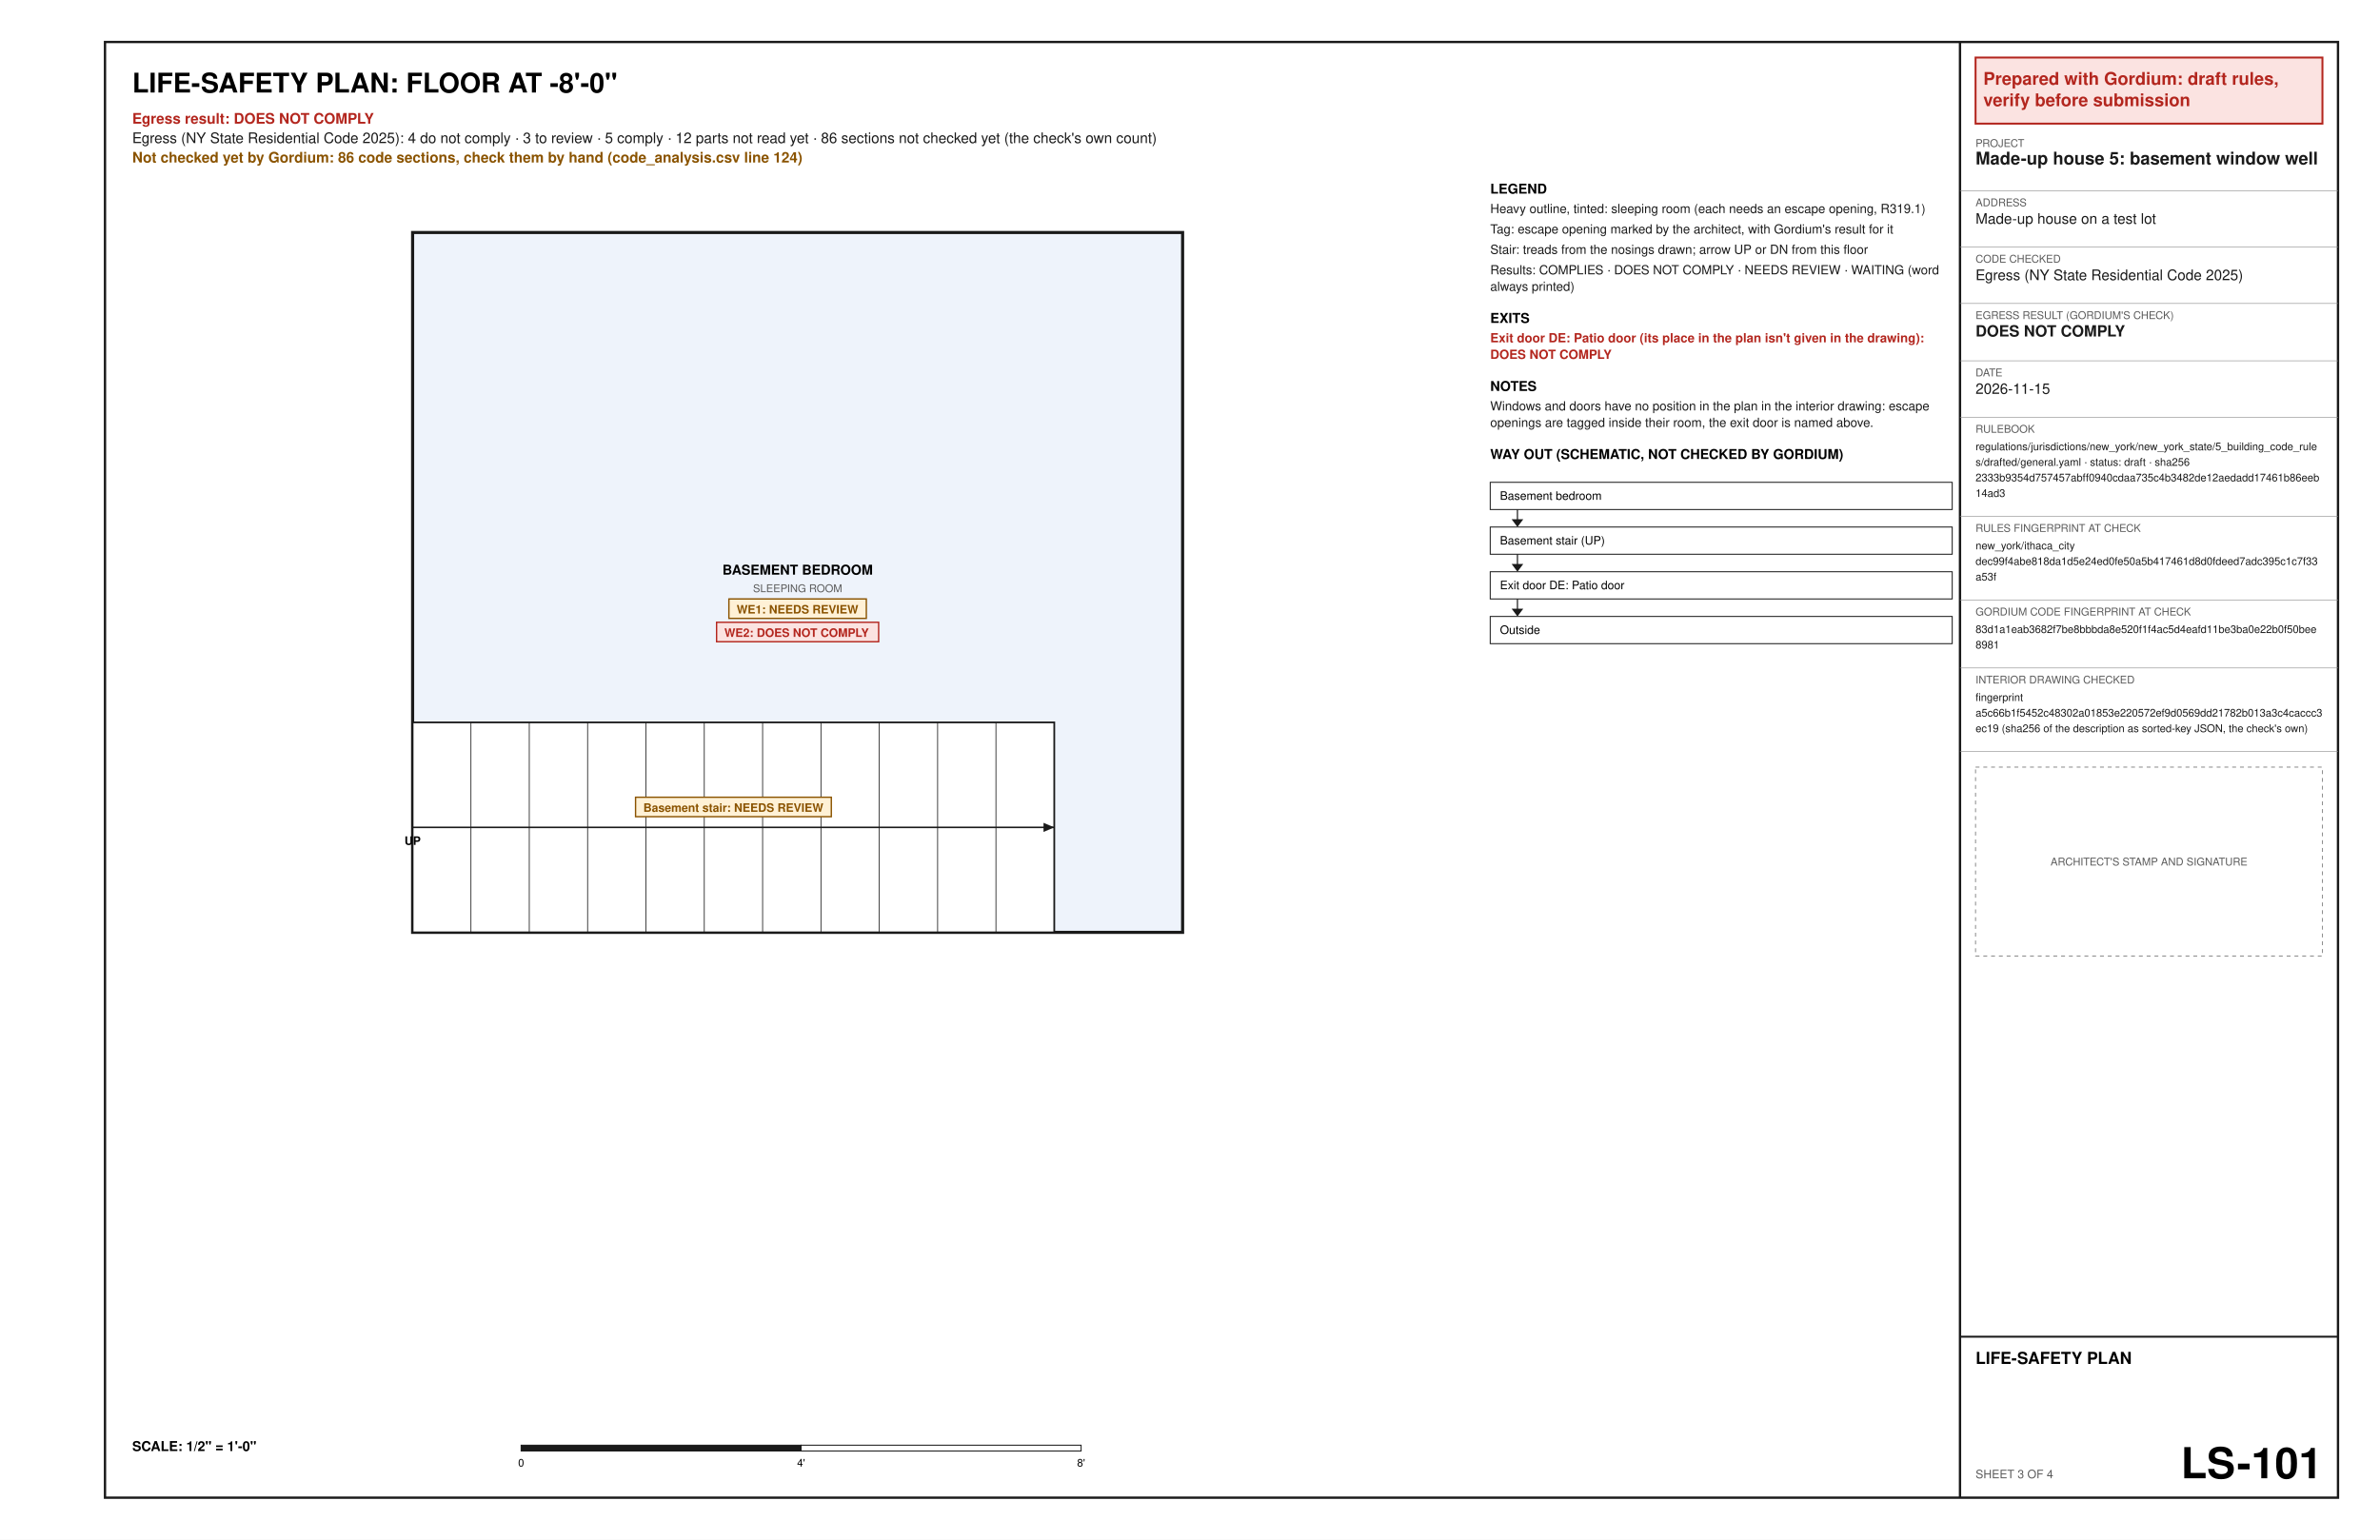
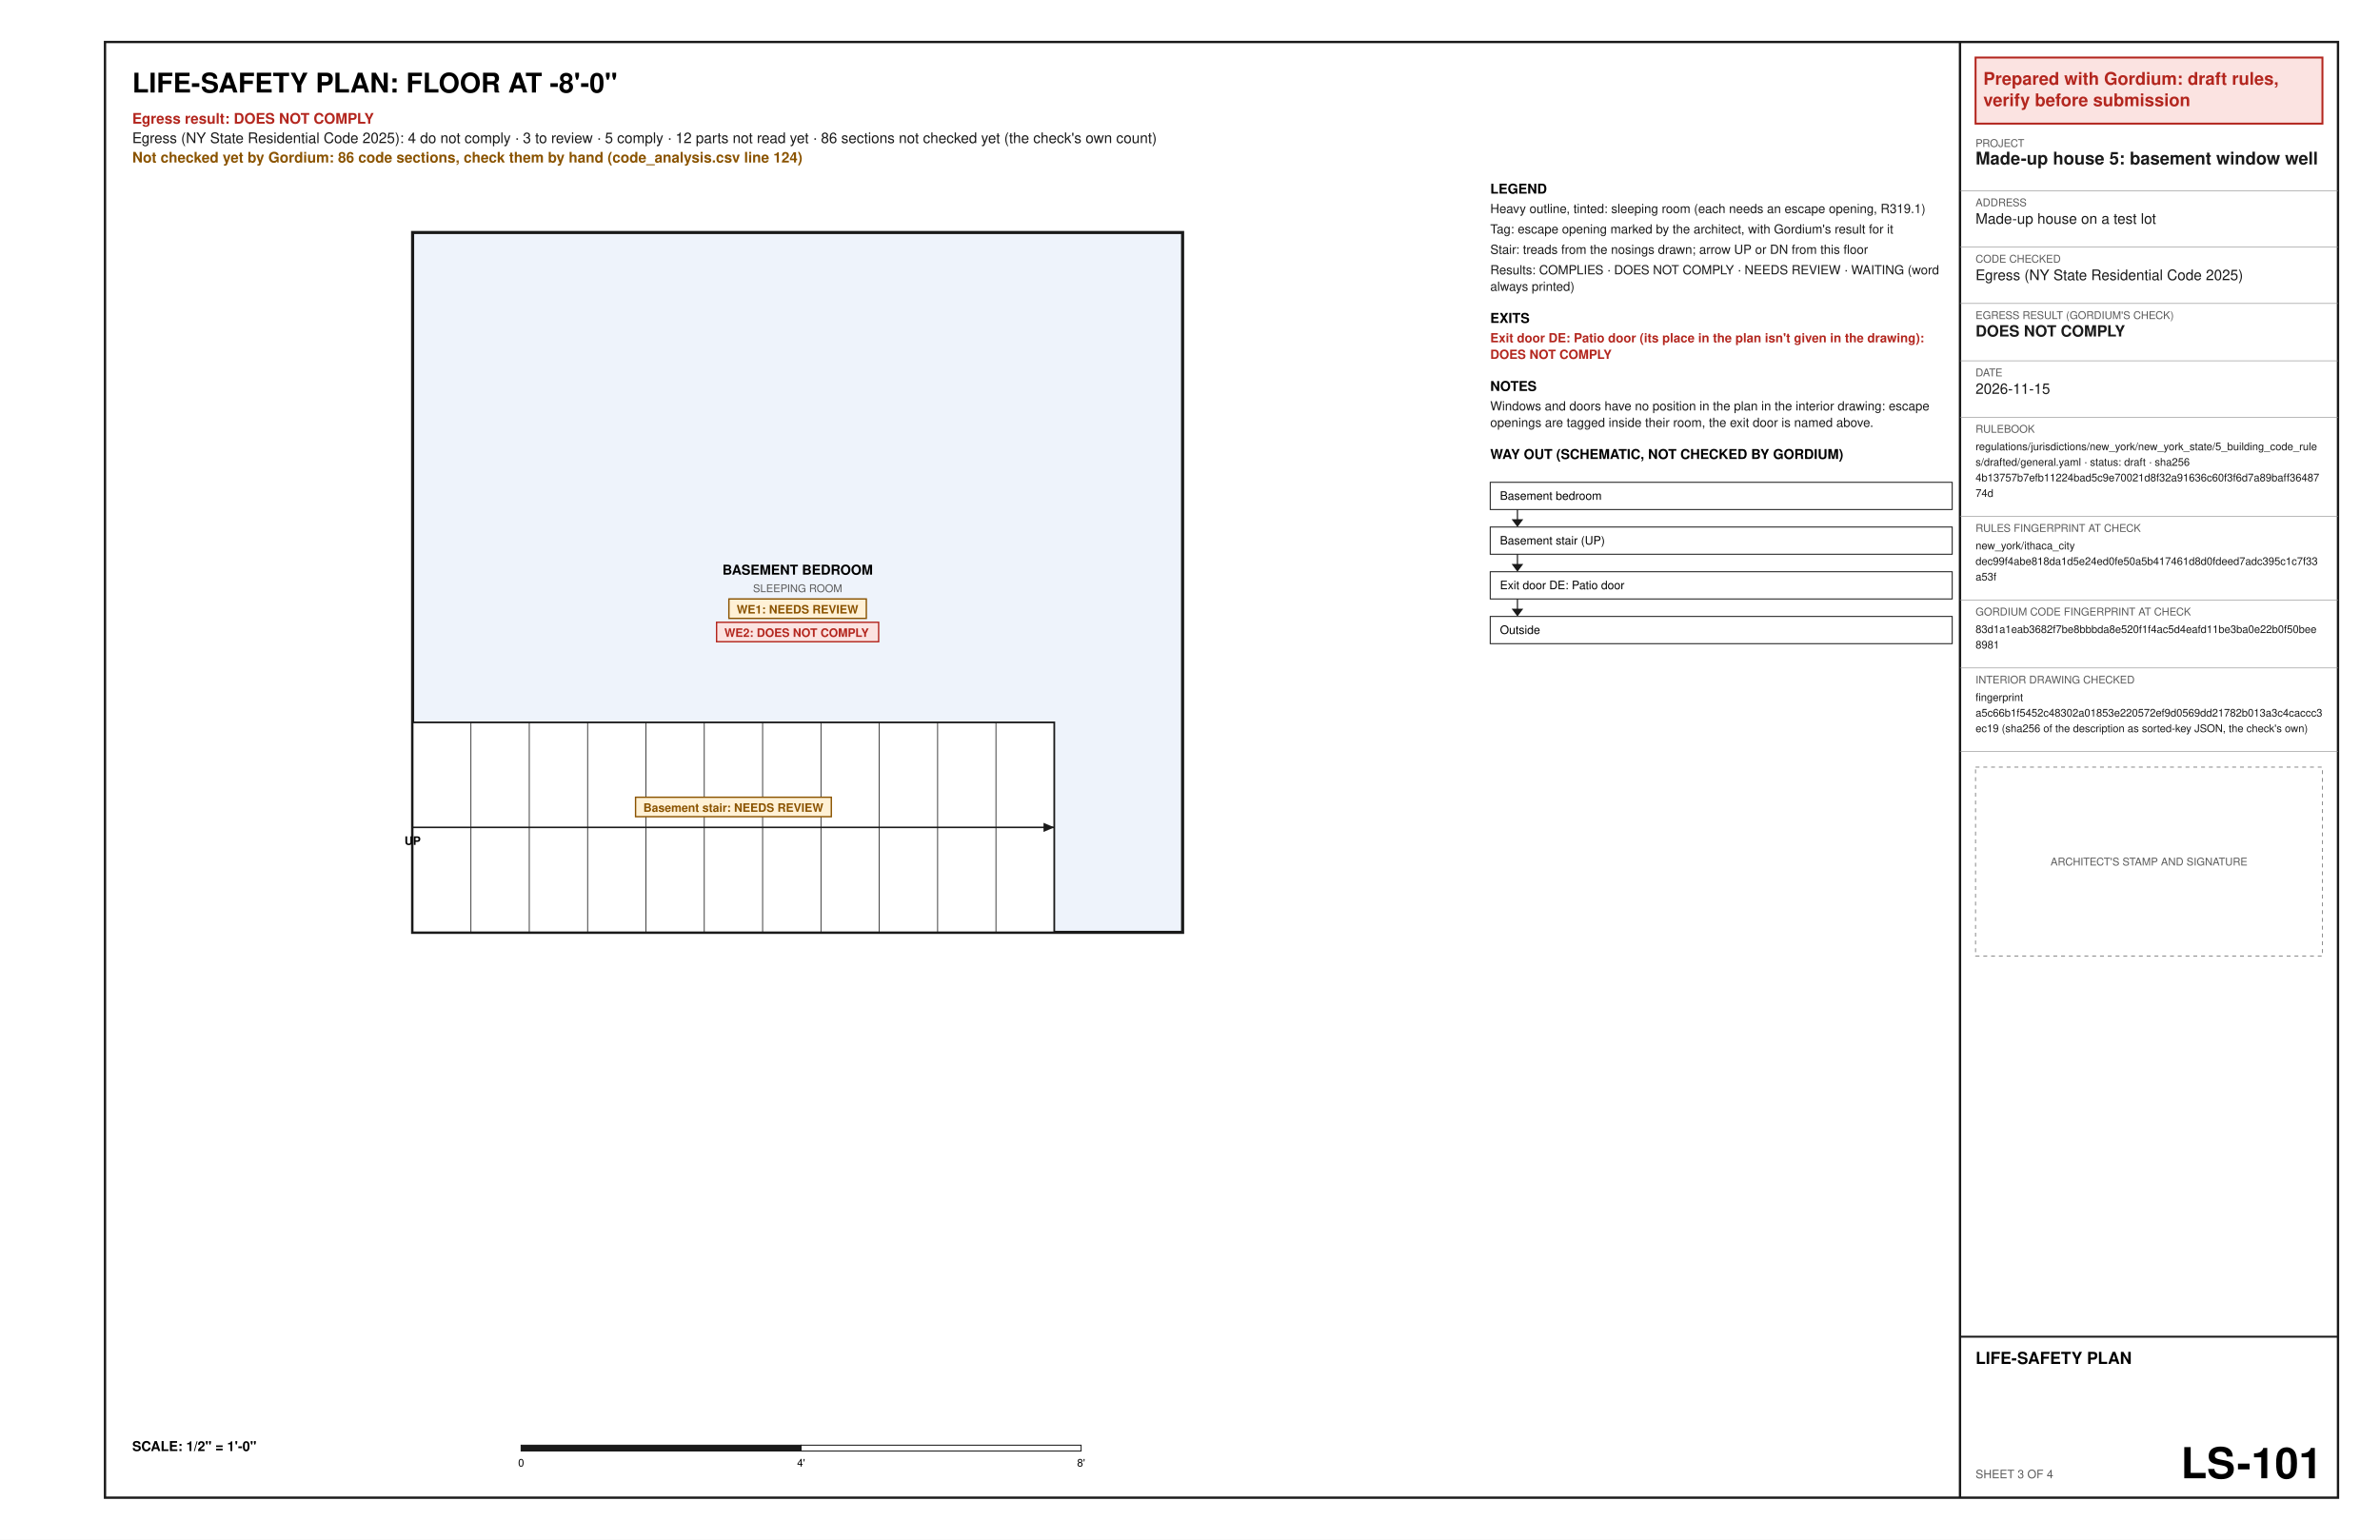
<svg xmlns="http://www.w3.org/2000/svg" width="17in" height="11in" viewBox="0 0 1224 792" font-family="Helvetica, Arial, sans-serif">
  <rect x="0" y="0" width="1224" height="792" fill="#ffffff" />
  <text x="68" y="47.6" font-size="14" font-weight="bold" text-anchor="start" fill="#000000" xml:space="preserve">LIFE-SAFETY PLAN: FLOOR AT -8'-0"</text>
  <text x="68" y="63.6" font-size="7.5" font-weight="bold" text-anchor="start" fill="#b3261e" xml:space="preserve">Egress result: DOES NOT COMPLY</text>
  <text x="68" y="73.6" font-size="7.5" text-anchor="start" fill="#1a1a1a" xml:space="preserve">Egress (NY State Residential Code 2025): 4 do not comply · 3 to review · 5 comply · 12 parts not read yet · 86 sections not checked yet (the check's own count)</text>
  <text x="68" y="83.6" font-size="7.5" font-weight="bold" text-anchor="start" fill="#8a5300" xml:space="preserve">Not checked yet by Gordium: 86 code sections, check them by hand (code_analysis.csv line 124)</text>
  <polygon points="212.2,479.6 608.2,479.6 608.2,119.6 212.2,119.6" fill="#eef3fb" stroke="#1a1a1a" stroke-width="1.6" />
  <text x="410.2" y="295.6" font-size="7" font-weight="bold" text-anchor="middle" fill="#000000" xml:space="preserve">BASEMENT BEDROOM</text>
  <text x="410.2" y="304.6" font-size="5.5" text-anchor="middle" fill="#5a5a5a" xml:space="preserve">SLEEPING ROOM</text>
  <polygon points="374.86,308.1 445.54,308.1 445.54,318.1 374.86,318.1" fill="#fff1d6" stroke="#8a5300" stroke-width="0.7" />
  <text x="378.86" y="315.6" font-size="6" font-weight="bold" text-anchor="start" fill="#8a5300" xml:space="preserve">WE1: NEEDS REVIEW</text>
  <polygon points="368.53,320.1 451.87,320.1 451.87,330.1 368.53,330.1" fill="#fbe3e1" stroke="#b3261e" stroke-width="0.7" />
  <text x="372.53" y="327.6" font-size="6" font-weight="bold" text-anchor="start" fill="#b3261e" xml:space="preserve">WE2: DOES NOT COMPLY</text>
  <polygon points="212.2,479.6 212.2,371.6 542.2,371.6 542.2,479.6" fill="#ffffff" stroke="#1a1a1a" stroke-width="0.9" />
  <line x1="242.2" y1="479.6" x2="242.2" y2="371.6" stroke="#1a1a1a" stroke-width="0.4" />
  <line x1="272.2" y1="479.6" x2="272.2" y2="371.6" stroke="#1a1a1a" stroke-width="0.4" />
  <line x1="302.2" y1="479.6" x2="302.2" y2="371.6" stroke="#1a1a1a" stroke-width="0.4" />
  <line x1="332.2" y1="479.6" x2="332.2" y2="371.6" stroke="#1a1a1a" stroke-width="0.4" />
  <line x1="362.2" y1="479.6" x2="362.2" y2="371.6" stroke="#1a1a1a" stroke-width="0.4" />
  <line x1="392.2" y1="479.6" x2="392.2" y2="371.6" stroke="#1a1a1a" stroke-width="0.4" />
  <line x1="422.2" y1="479.6" x2="422.2" y2="371.6" stroke="#1a1a1a" stroke-width="0.4" />
  <line x1="452.2" y1="479.6" x2="452.2" y2="371.6" stroke="#1a1a1a" stroke-width="0.4" />
  <line x1="482.2" y1="479.6" x2="482.2" y2="371.6" stroke="#1a1a1a" stroke-width="0.4" />
  <line x1="512.2" y1="479.6" x2="512.2" y2="371.6" stroke="#1a1a1a" stroke-width="0.4" />
  <line x1="212.2" y1="425.6" x2="542.2" y2="425.6" stroke="#1a1a1a" stroke-width="0.8" />
  <polygon points="542.2,425.6 536.67,427.94 536.67,423.26" fill="#1a1a1a" />
  <text x="212.2" y="434.6" font-size="6" font-weight="bold" text-anchor="middle" fill="#000000" xml:space="preserve">UP</text>
  <polygon points="326.86,410.1 427.54,410.1 427.54,420.1 326.86,420.1" fill="#fff1d6" stroke="#8a5300" stroke-width="0.7" />
  <text x="330.86" y="417.6" font-size="6" font-weight="bold" text-anchor="start" fill="#8a5300" xml:space="preserve">Basement stair: NEEDS REVIEW</text>
  <text x="68" y="746.4" font-size="7" font-weight="bold" text-anchor="start" fill="#000000" xml:space="preserve">SCALE: 1/2" = 1'-0"</text>
  <polygon points="268,743.4 412,743.4 412,746.4 268,746.4" fill="#1a1a1a" stroke="#1a1a1a" stroke-width="0.5" />
  <polygon points="412,743.4 556,743.4 556,746.4 412,746.4" fill="#ffffff" stroke="#1a1a1a" stroke-width="0.5" />
  <text x="268" y="754.4" font-size="5.5" text-anchor="middle" fill="#000000" xml:space="preserve">0</text>
  <text x="412" y="754.4" font-size="5.5" text-anchor="middle" fill="#000000" xml:space="preserve">4'</text>
  <text x="556" y="754.4" font-size="5.5" text-anchor="middle" fill="#000000" xml:space="preserve">8'</text>
  <text x="766.4" y="99.6" font-size="7" font-weight="bold" text-anchor="start" fill="#000000" xml:space="preserve">LEGEND</text>
  <text x="766.4" y="109.6" font-size="6.5" text-anchor="start" fill="#1a1a1a" xml:space="preserve">Heavy outline, tinted: sleeping room (each needs an escape opening, R319.1)</text>
  <text x="766.4" y="120.1" font-size="6.5" text-anchor="start" fill="#1a1a1a" xml:space="preserve">Tag: escape opening marked by the architect, with Gordium's result for it</text>
  <text x="766.4" y="130.6" font-size="6.5" text-anchor="start" fill="#1a1a1a" xml:space="preserve">Stair: treads from the nosings drawn; arrow UP or DN from this floor</text>
  <text x="766.4" y="141.1" font-size="6.5" text-anchor="start" fill="#1a1a1a" xml:space="preserve">Results: COMPLIES · DOES NOT COMPLY · NEEDS REVIEW · WAITING (word</text>
  <text x="766.4" y="149.6" font-size="6.5" text-anchor="start" fill="#1a1a1a" xml:space="preserve">always printed)</text>
  <text x="766.4" y="166.1" font-size="7" font-weight="bold" text-anchor="start" fill="#000000" xml:space="preserve">EXITS</text>
  <text x="766.4" y="176.1" font-size="6.5" font-weight="bold" text-anchor="start" fill="#b3261e" xml:space="preserve">Exit door DE: Patio door (its place in the plan isn't given in the drawing):</text>
  <text x="766.4" y="184.6" font-size="6.5" font-weight="bold" text-anchor="start" fill="#b3261e" xml:space="preserve">DOES NOT COMPLY</text>
  <text x="766.4" y="201.1" font-size="7" font-weight="bold" text-anchor="start" fill="#000000" xml:space="preserve">NOTES</text>
  <text x="766.4" y="211.1" font-size="6.5" text-anchor="start" fill="#1a1a1a" xml:space="preserve">Windows and doors have no position in the plan in the interior drawing: escape</text>
  <text x="766.4" y="219.6" font-size="6.5" text-anchor="start" fill="#1a1a1a" xml:space="preserve">openings are tagged inside their room, the exit door is named above.</text>
  <text x="766.4" y="236.1" font-size="7" font-weight="bold" text-anchor="start" fill="#000000" xml:space="preserve">WAY OUT (SCHEMATIC, NOT CHECKED BY GORDIUM)</text>
  <polygon points="766.4,248.1 1004,248.1 1004,262.1 766.4,262.1" fill="none" stroke="#1a1a1a" stroke-width="0.5" />
  <text x="771.4" y="257.1" font-size="6" text-anchor="start" fill="#000000" xml:space="preserve">Basement bedroom</text>
  <line x1="780.4" y1="262.1" x2="780.4" y2="270.1" stroke="#1a1a1a" stroke-width="0.6" />
  <polygon points="777.4,267.1 783.4,267.1 780.4,271.1" fill="#1a1a1a" />
  <polygon points="766.4,271.1 1004,271.1 1004,285.1 766.4,285.1" fill="none" stroke="#1a1a1a" stroke-width="0.5" />
  <text x="771.4" y="280.1" font-size="6" text-anchor="start" fill="#000000" xml:space="preserve">Basement stair (UP)</text>
  <line x1="780.4" y1="285.1" x2="780.4" y2="293.1" stroke="#1a1a1a" stroke-width="0.6" />
  <polygon points="777.4,290.1 783.4,290.1 780.4,294.1" fill="#1a1a1a" />
  <polygon points="766.4,294.1 1004,294.1 1004,308.1 766.4,308.1" fill="none" stroke="#1a1a1a" stroke-width="0.5" />
  <text x="771.4" y="303.1" font-size="6" text-anchor="start" fill="#000000" xml:space="preserve">Exit door DE: Patio door</text>
  <line x1="780.4" y1="308.1" x2="780.4" y2="316.1" stroke="#1a1a1a" stroke-width="0.6" />
  <polygon points="777.4,313.1 783.4,313.1 780.4,317.1" fill="#1a1a1a" />
  <polygon points="766.4,317.1 1004,317.1 1004,331.1 766.4,331.1" fill="none" stroke="#1a1a1a" stroke-width="0.5" />
  <text x="771.4" y="326.1" font-size="6" text-anchor="start" fill="#000000" xml:space="preserve">Outside</text>
  <polygon points="54,21.6 1202.4,21.6 1202.4,770.4 54,770.4" fill="none" stroke="#1a1a1a" stroke-width="1.2" />
  <line x1="1008" y1="21.6" x2="1008" y2="770.4" stroke="#1a1a1a" stroke-width="1.2" />
  <polygon points="1016,29.6 1194.4,29.6 1194.4,63.6 1016,63.6" fill="#fbe3e1" stroke="#b3261e" stroke-width="1" />
  <text x="1020" y="43.6" font-size="9" font-weight="bold" text-anchor="start" fill="#b3261e" xml:space="preserve">Prepared with Gordium: draft rules,</text>
  <text x="1020" y="54.6" font-size="9" font-weight="bold" text-anchor="start" fill="#b3261e" xml:space="preserve">verify before submission</text>
  <text x="1016" y="75.6" font-size="5.5" text-anchor="start" fill="#5a5a5a" xml:space="preserve">PROJECT</text>
  <text x="1016" y="84.6" font-size="9" font-weight="bold" text-anchor="start" fill="#1a1a1a" xml:space="preserve">Made-up house 5: basement window well</text>
  <line x1="1008" y1="98.1" x2="1202.4" y2="98.1" stroke="#8c8c8c" stroke-width="0.3" />
  <text x="1016" y="106.1" font-size="5.5" text-anchor="start" fill="#5a5a5a" xml:space="preserve">ADDRESS</text>
  <text x="1016" y="115.1" font-size="7.5" text-anchor="start" fill="#1a1a1a" xml:space="preserve">Made-up house on a test lot</text>
  <line x1="1008" y1="127.1" x2="1202.4" y2="127.1" stroke="#8c8c8c" stroke-width="0.3" />
  <text x="1016" y="135.1" font-size="5.5" text-anchor="start" fill="#5a5a5a" xml:space="preserve">CODE CHECKED</text>
  <text x="1016" y="144.1" font-size="7.5" text-anchor="start" fill="#1a1a1a" xml:space="preserve">Egress (NY State Residential Code 2025)</text>
  <line x1="1008" y1="156.1" x2="1202.4" y2="156.1" stroke="#8c8c8c" stroke-width="0.3" />
  <text x="1016" y="164.1" font-size="5.5" text-anchor="start" fill="#5a5a5a" xml:space="preserve">EGRESS RESULT (GORDIUM'S CHECK)</text>
  <text x="1016" y="173.1" font-size="8" font-weight="bold" text-anchor="start" fill="#1a1a1a" xml:space="preserve">DOES NOT COMPLY</text>
  <line x1="1008" y1="185.6" x2="1202.4" y2="185.6" stroke="#8c8c8c" stroke-width="0.3" />
  <text x="1016" y="193.6" font-size="5.5" text-anchor="start" fill="#5a5a5a" xml:space="preserve">DATE</text>
  <text x="1016" y="202.6" font-size="7.5" text-anchor="start" fill="#1a1a1a" xml:space="preserve">2026-11-15</text>
  <line x1="1008" y1="214.6" x2="1202.4" y2="214.6" stroke="#8c8c8c" stroke-width="0.3" />
  <text x="1016" y="222.6" font-size="5.5" text-anchor="start" fill="#5a5a5a" xml:space="preserve">RULEBOOK</text>
  <text x="1016" y="231.6" font-size="5.5" text-anchor="start" fill="#1a1a1a" xml:space="preserve">regulations/jurisdictions/new_york/new_york_state/5_building_code_rule</text>
  <text x="1016" y="239.6" font-size="5.5" text-anchor="start" fill="#1a1a1a" xml:space="preserve">s/drafted/general.yaml · status: draft · sha256</text>
-   <text x="1016" y="247.6" font-size="5.5" text-anchor="start" fill="#1a1a1a" xml:space="preserve">2333b9354d757457abff0940cdaa735c4b3482de12aedadd17461b86eeb</text>
-   <text x="1016" y="255.6" font-size="5.5" text-anchor="start" fill="#1a1a1a" xml:space="preserve">14ad3</text>
+   <text x="1016" y="247.6" font-size="5.5" text-anchor="start" fill="#1a1a1a" xml:space="preserve">4b13757b7efb11224bad5c9e70021d8f32a91636c60f3f6d7a89baff36487</text>
+   <text x="1016" y="255.6" font-size="5.5" text-anchor="start" fill="#1a1a1a" xml:space="preserve">74d</text>
  <line x1="1008" y1="265.6" x2="1202.4" y2="265.6" stroke="#8c8c8c" stroke-width="0.3" />
  <text x="1016" y="273.6" font-size="5.5" text-anchor="start" fill="#5a5a5a" xml:space="preserve">RULES FINGERPRINT AT CHECK</text>
  <text x="1016" y="282.6" font-size="5.5" text-anchor="start" fill="#1a1a1a" xml:space="preserve">new_york/ithaca_city</text>
  <text x="1016" y="290.6" font-size="5.5" text-anchor="start" fill="#1a1a1a" xml:space="preserve">dec99f4abe818da1d5e24ed0fe50a5b417461d8d0fdeed7adc395c1c7f33</text>
  <text x="1016" y="298.6" font-size="5.5" text-anchor="start" fill="#1a1a1a" xml:space="preserve">a53f</text>
  <line x1="1008" y1="308.6" x2="1202.4" y2="308.6" stroke="#8c8c8c" stroke-width="0.3" />
  <text x="1016" y="316.6" font-size="5.5" text-anchor="start" fill="#5a5a5a" xml:space="preserve">GORDIUM CODE FINGERPRINT AT CHECK</text>
  <text x="1016" y="325.6" font-size="5.5" text-anchor="start" fill="#1a1a1a" xml:space="preserve">83d1a1eab3682f7be8bbbda8e520f1f4ac5d4eafd11be3ba0e22b0f50bee</text>
  <text x="1016" y="333.6" font-size="5.5" text-anchor="start" fill="#1a1a1a" xml:space="preserve">8981</text>
  <line x1="1008" y1="343.6" x2="1202.4" y2="343.6" stroke="#8c8c8c" stroke-width="0.3" />
  <text x="1016" y="351.6" font-size="5.5" text-anchor="start" fill="#5a5a5a" xml:space="preserve">INTERIOR DRAWING CHECKED</text>
  <text x="1016" y="360.6" font-size="5.5" text-anchor="start" fill="#1a1a1a" xml:space="preserve">fingerprint</text>
  <text x="1016" y="368.6" font-size="5.5" text-anchor="start" fill="#1a1a1a" xml:space="preserve">a5c66b1f5452c48302a01853e220572ef9d0569dd21782b013a3c4caccc3</text>
  <text x="1016" y="376.6" font-size="5.5" text-anchor="start" fill="#1a1a1a" xml:space="preserve">ec19 (sha256 of the description as sorted-key JSON, the check's own)</text>
  <line x1="1008" y1="386.6" x2="1202.4" y2="386.6" stroke="#8c8c8c" stroke-width="0.3" />
  <polygon points="1016,394.6 1194.4,394.6 1194.4,491.8 1016,491.8" fill="none" stroke="#8c8c8c" stroke-width="0.5" stroke-dasharray="2 2" />
  <text x="1105.2" y="445.2" font-size="5.5" text-anchor="middle" fill="#5a5a5a" xml:space="preserve">ARCHITECT'S STAMP AND SIGNATURE</text>
  <line x1="1008" y1="687.6" x2="1202.4" y2="687.6" stroke="#1a1a1a" stroke-width="1" />
  <text x="1016" y="701.6" font-size="8.5" font-weight="bold" text-anchor="start" fill="#000000" xml:space="preserve">LIFE-SAFETY PLAN</text>
  <text x="1016" y="760.4" font-size="6" text-anchor="start" fill="#5a5a5a" xml:space="preserve">SHEET 3 OF 4</text>
  <text x="1194.4" y="760.4" font-size="22" font-weight="bold" text-anchor="end" fill="#000000" xml:space="preserve">LS-101</text>
</svg>
